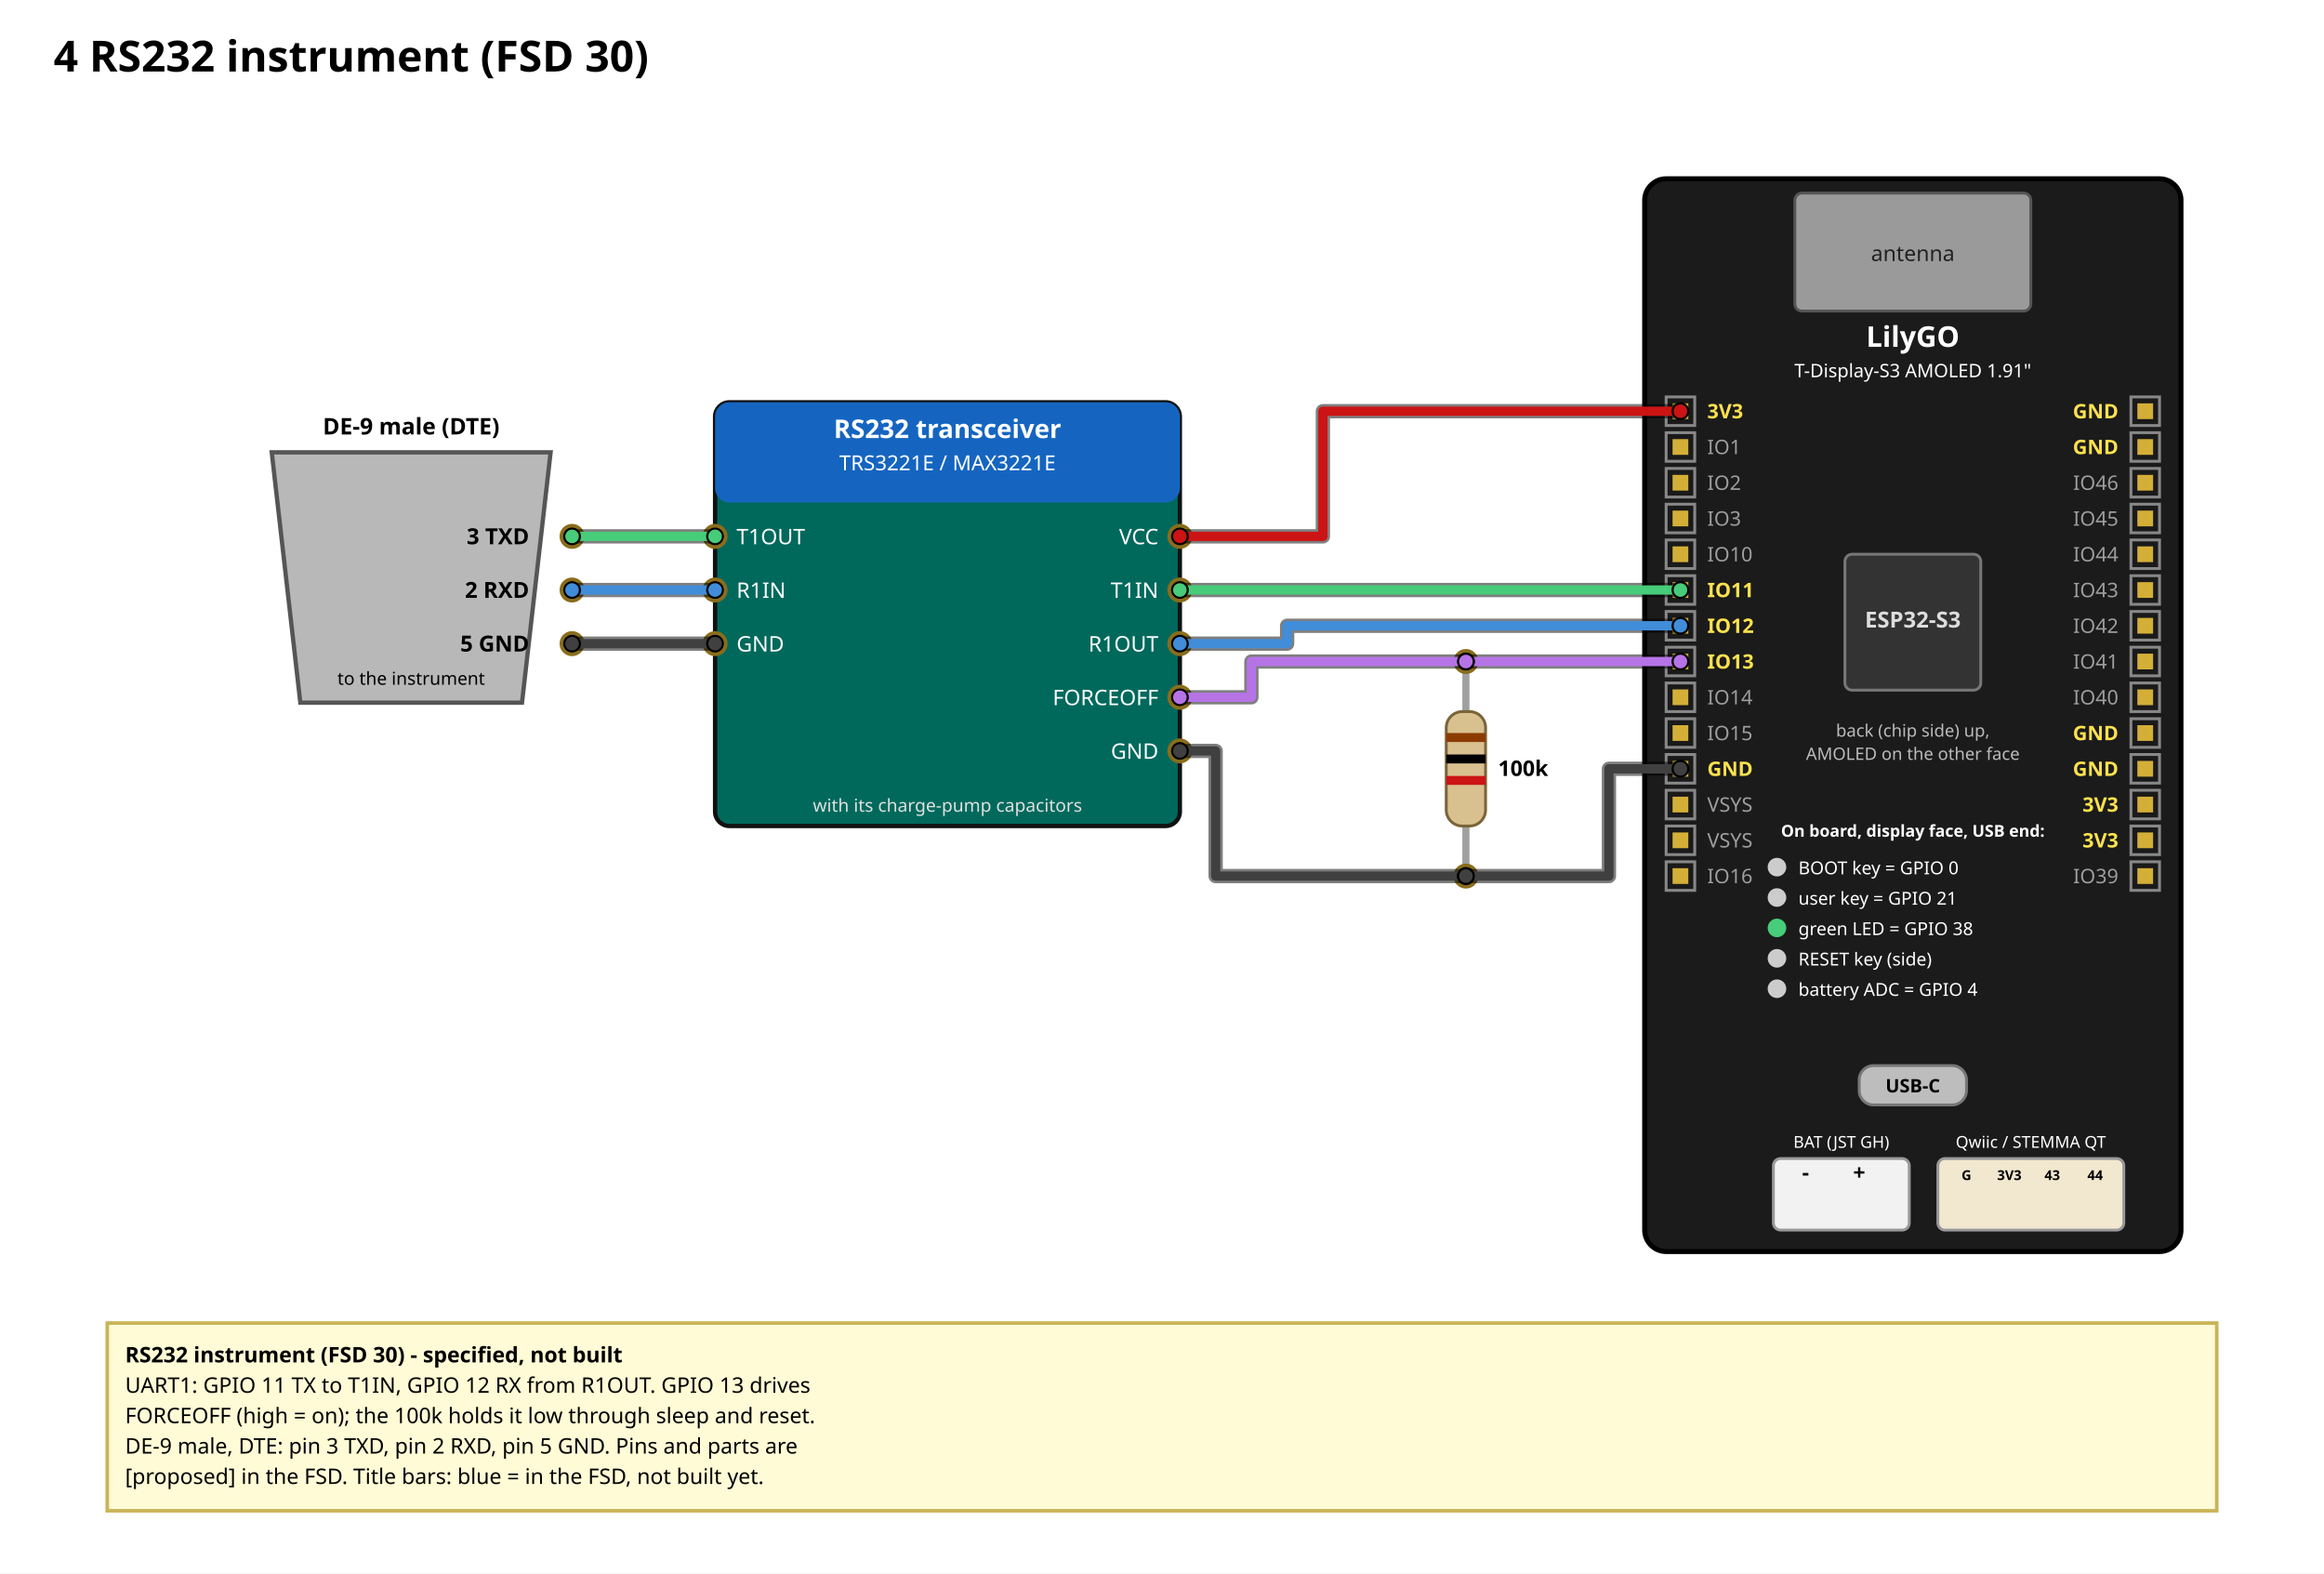
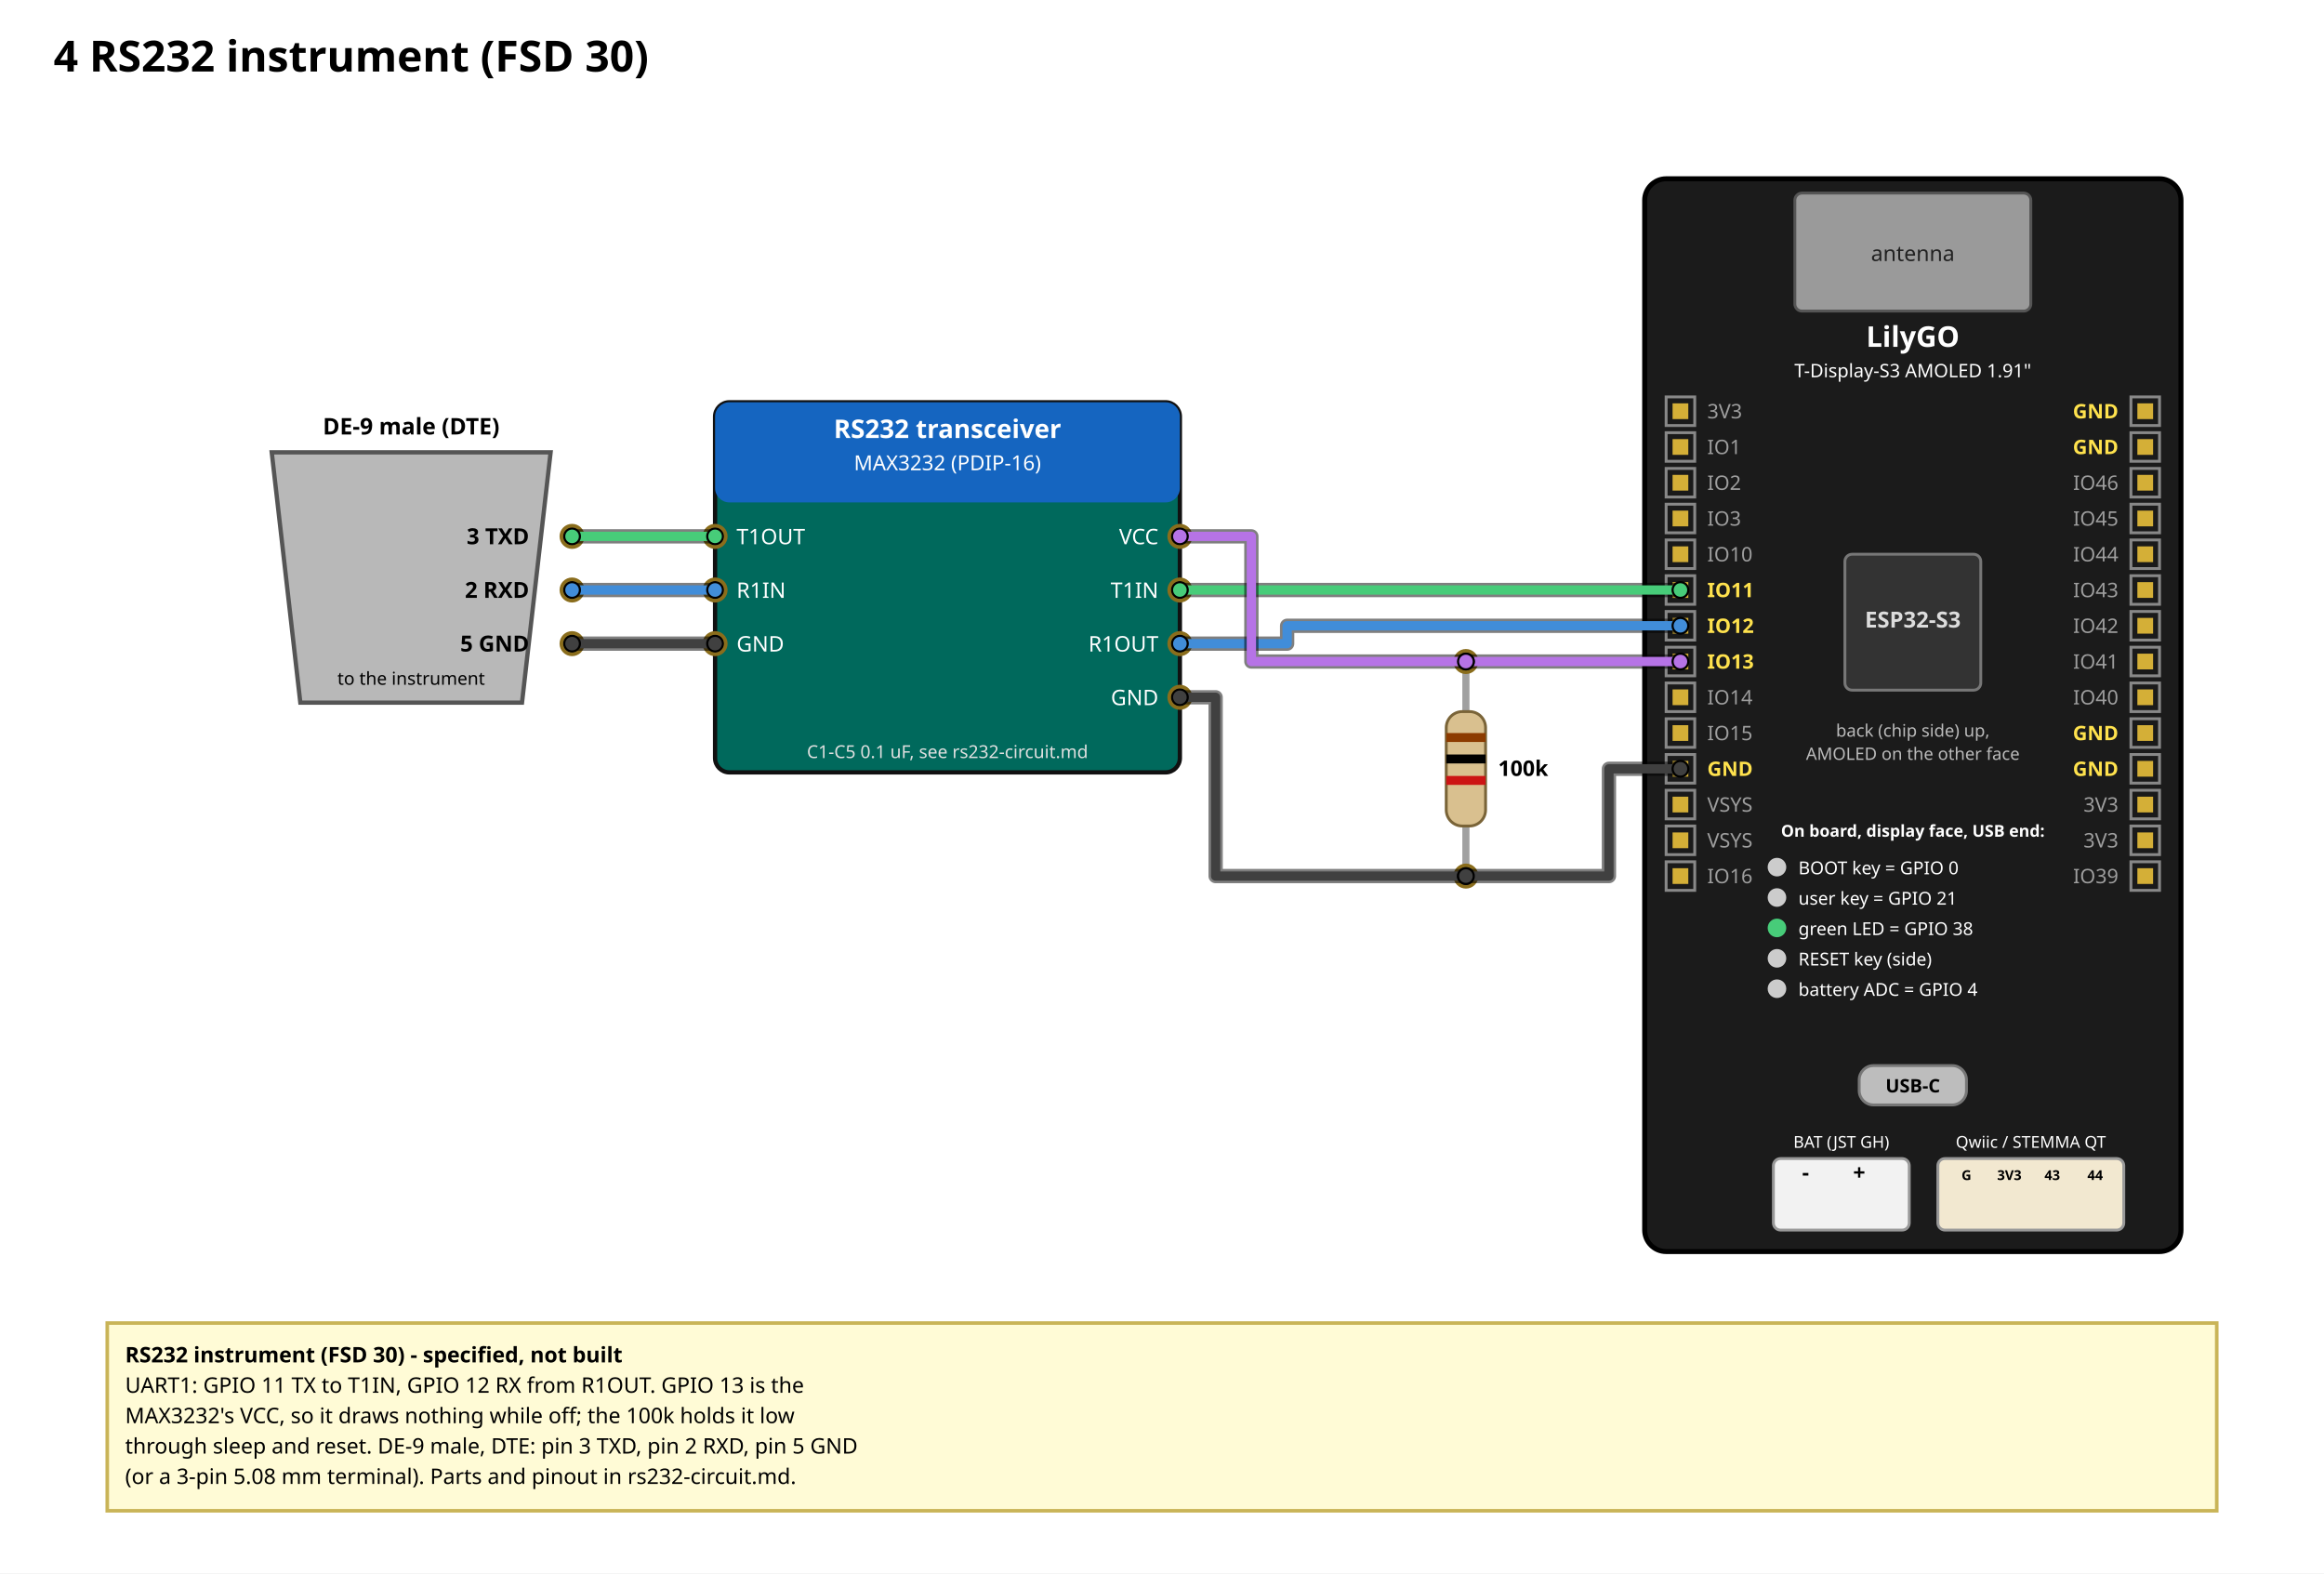
<svg xmlns="http://www.w3.org/2000/svg" width="1170" height="792" viewBox="0 0 6500 4400">
  <rect x="0" y="0" width="6500" height="4400" fill="#ffffff" />
  <text x="150" y="200" font-family="Droid Sans" font-size="120" text-anchor="start" font-weight="bold" fill="#000000">4  RS232 instrument (FSD 30)</text>
  <g transform="translate(4600 500)">
    <rect x="0" y="0" width="1500" height="3000" rx="60" fill="#1b1b1b" stroke="#000000" stroke-width="14" />
    <rect x="420" y="40" width="660" height="330" rx="20" fill="#9a9a9a" stroke="#555555" stroke-width="8" />
    <text x="750" y="230" font-family="Droid Sans" font-size="60" text-anchor="middle" font-weight="normal" fill="#222222">antenna</text>
    <rect x="560" y="1050" width="380" height="380" rx="20" fill="#333333" stroke="#777777" stroke-width="8" />
    <text x="750" y="1255" font-family="Droid Sans" font-size="62" text-anchor="middle" font-weight="bold" fill="#dddddd">ESP32-S3</text>
    <text x="750" y="470" font-family="Droid Sans" font-size="80" text-anchor="middle" font-weight="bold" fill="#ffffff">LilyGO</text>
    <text x="750" y="555" font-family="Droid Sans" font-size="52" text-anchor="middle" font-weight="normal" fill="#ffffff">T-Display-S3 AMOLED 1.91"</text>
    <text x="750" y="1560" font-family="Droid Sans" font-size="48" text-anchor="middle" font-weight="normal" fill="#bbbbbb">back (chip side) up,</text>
    <text x="750" y="1625" font-family="Droid Sans" font-size="48" text-anchor="middle" font-weight="normal" fill="#bbbbbb">AMOLED on the other face</text>
-     <text x="175" y="670" font-family="Droid Sans" font-size="56" text-anchor="start" font-weight="bold" fill="#ffe24d">3V3</text>
+     <text x="175" y="670" font-family="Droid Sans" font-size="56" text-anchor="start" font-weight="normal" fill="#9e9e9e">3V3</text>
    <rect x="60" y="610" width="80" height="80" fill="#1a1a1a" stroke="#888888" stroke-width="8" />
    <rect id="connector0pin" x="78" y="628" width="44" height="44" fill="#d4af37" />
    <text x="175" y="770" font-family="Droid Sans" font-size="56" text-anchor="start" font-weight="normal" fill="#9e9e9e">IO1</text>
    <rect x="60" y="710" width="80" height="80" fill="#1a1a1a" stroke="#888888" stroke-width="8" />
    <rect id="connector1pin" x="78" y="728" width="44" height="44" fill="#d4af37" />
    <text x="175" y="870" font-family="Droid Sans" font-size="56" text-anchor="start" font-weight="normal" fill="#9e9e9e">IO2</text>
    <rect x="60" y="810" width="80" height="80" fill="#1a1a1a" stroke="#888888" stroke-width="8" />
    <rect id="connector2pin" x="78" y="828" width="44" height="44" fill="#d4af37" />
    <text x="175" y="970" font-family="Droid Sans" font-size="56" text-anchor="start" font-weight="normal" fill="#9e9e9e">IO3</text>
    <rect x="60" y="910" width="80" height="80" fill="#1a1a1a" stroke="#888888" stroke-width="8" />
    <rect id="connector3pin" x="78" y="928" width="44" height="44" fill="#d4af37" />
    <text x="175" y="1070" font-family="Droid Sans" font-size="56" text-anchor="start" font-weight="normal" fill="#9e9e9e">IO10</text>
    <rect x="60" y="1010" width="80" height="80" fill="#1a1a1a" stroke="#888888" stroke-width="8" />
    <rect id="connector4pin" x="78" y="1028" width="44" height="44" fill="#d4af37" />
    <text x="175" y="1170" font-family="Droid Sans" font-size="56" text-anchor="start" font-weight="bold" fill="#ffe24d">IO11</text>
    <rect x="60" y="1110" width="80" height="80" fill="#1a1a1a" stroke="#888888" stroke-width="8" />
    <rect id="connector5pin" x="78" y="1128" width="44" height="44" fill="#d4af37" />
    <text x="175" y="1270" font-family="Droid Sans" font-size="56" text-anchor="start" font-weight="bold" fill="#ffe24d">IO12</text>
    <rect x="60" y="1210" width="80" height="80" fill="#1a1a1a" stroke="#888888" stroke-width="8" />
    <rect id="connector6pin" x="78" y="1228" width="44" height="44" fill="#d4af37" />
    <text x="175" y="1370" font-family="Droid Sans" font-size="56" text-anchor="start" font-weight="bold" fill="#ffe24d">IO13</text>
    <rect x="60" y="1310" width="80" height="80" fill="#1a1a1a" stroke="#888888" stroke-width="8" />
    <rect id="connector7pin" x="78" y="1328" width="44" height="44" fill="#d4af37" />
    <text x="175" y="1470" font-family="Droid Sans" font-size="56" text-anchor="start" font-weight="normal" fill="#9e9e9e">IO14</text>
    <rect x="60" y="1410" width="80" height="80" fill="#1a1a1a" stroke="#888888" stroke-width="8" />
    <rect id="connector8pin" x="78" y="1428" width="44" height="44" fill="#d4af37" />
    <text x="175" y="1570" font-family="Droid Sans" font-size="56" text-anchor="start" font-weight="normal" fill="#9e9e9e">IO15</text>
    <rect x="60" y="1510" width="80" height="80" fill="#1a1a1a" stroke="#888888" stroke-width="8" />
    <rect id="connector9pin" x="78" y="1528" width="44" height="44" fill="#d4af37" />
    <text x="175" y="1670" font-family="Droid Sans" font-size="56" text-anchor="start" font-weight="bold" fill="#ffe24d">GND</text>
    <rect x="60" y="1610" width="80" height="80" fill="#1a1a1a" stroke="#888888" stroke-width="8" />
    <rect id="connector10pin" x="78" y="1628" width="44" height="44" fill="#d4af37" />
    <text x="175" y="1770" font-family="Droid Sans" font-size="56" text-anchor="start" font-weight="normal" fill="#9e9e9e">VSYS</text>
    <rect x="60" y="1710" width="80" height="80" fill="#1a1a1a" stroke="#888888" stroke-width="8" />
    <rect id="connector11pin" x="78" y="1728" width="44" height="44" fill="#d4af37" />
    <text x="175" y="1870" font-family="Droid Sans" font-size="56" text-anchor="start" font-weight="normal" fill="#9e9e9e">VSYS</text>
    <rect x="60" y="1810" width="80" height="80" fill="#1a1a1a" stroke="#888888" stroke-width="8" />
    <rect id="connector12pin" x="78" y="1828" width="44" height="44" fill="#d4af37" />
    <text x="175" y="1970" font-family="Droid Sans" font-size="56" text-anchor="start" font-weight="normal" fill="#9e9e9e">IO16</text>
    <rect x="60" y="1910" width="80" height="80" fill="#1a1a1a" stroke="#888888" stroke-width="8" />
    <rect id="connector13pin" x="78" y="1928" width="44" height="44" fill="#d4af37" />
    <text x="1325" y="670" font-family="Droid Sans" font-size="56" text-anchor="end" font-weight="bold" fill="#ffe24d">GND</text>
    <rect x="1360" y="610" width="80" height="80" fill="#1a1a1a" stroke="#888888" stroke-width="8" />
    <rect id="connector14pin" x="1378" y="628" width="44" height="44" fill="#d4af37" />
    <text x="1325" y="770" font-family="Droid Sans" font-size="56" text-anchor="end" font-weight="bold" fill="#ffe24d">GND</text>
    <rect x="1360" y="710" width="80" height="80" fill="#1a1a1a" stroke="#888888" stroke-width="8" />
    <rect id="connector15pin" x="1378" y="728" width="44" height="44" fill="#d4af37" />
    <text x="1325" y="870" font-family="Droid Sans" font-size="56" text-anchor="end" font-weight="normal" fill="#9e9e9e">IO46</text>
    <rect x="1360" y="810" width="80" height="80" fill="#1a1a1a" stroke="#888888" stroke-width="8" />
    <rect id="connector16pin" x="1378" y="828" width="44" height="44" fill="#d4af37" />
    <text x="1325" y="970" font-family="Droid Sans" font-size="56" text-anchor="end" font-weight="normal" fill="#9e9e9e">IO45</text>
    <rect x="1360" y="910" width="80" height="80" fill="#1a1a1a" stroke="#888888" stroke-width="8" />
    <rect id="connector17pin" x="1378" y="928" width="44" height="44" fill="#d4af37" />
    <text x="1325" y="1070" font-family="Droid Sans" font-size="56" text-anchor="end" font-weight="normal" fill="#9e9e9e">IO44</text>
    <rect x="1360" y="1010" width="80" height="80" fill="#1a1a1a" stroke="#888888" stroke-width="8" />
    <rect id="connector18pin" x="1378" y="1028" width="44" height="44" fill="#d4af37" />
    <text x="1325" y="1170" font-family="Droid Sans" font-size="56" text-anchor="end" font-weight="normal" fill="#9e9e9e">IO43</text>
    <rect x="1360" y="1110" width="80" height="80" fill="#1a1a1a" stroke="#888888" stroke-width="8" />
    <rect id="connector19pin" x="1378" y="1128" width="44" height="44" fill="#d4af37" />
    <text x="1325" y="1270" font-family="Droid Sans" font-size="56" text-anchor="end" font-weight="normal" fill="#9e9e9e">IO42</text>
    <rect x="1360" y="1210" width="80" height="80" fill="#1a1a1a" stroke="#888888" stroke-width="8" />
    <rect id="connector20pin" x="1378" y="1228" width="44" height="44" fill="#d4af37" />
    <text x="1325" y="1370" font-family="Droid Sans" font-size="56" text-anchor="end" font-weight="normal" fill="#9e9e9e">IO41</text>
    <rect x="1360" y="1310" width="80" height="80" fill="#1a1a1a" stroke="#888888" stroke-width="8" />
    <rect id="connector21pin" x="1378" y="1328" width="44" height="44" fill="#d4af37" />
    <text x="1325" y="1470" font-family="Droid Sans" font-size="56" text-anchor="end" font-weight="normal" fill="#9e9e9e">IO40</text>
    <rect x="1360" y="1410" width="80" height="80" fill="#1a1a1a" stroke="#888888" stroke-width="8" />
    <rect id="connector22pin" x="1378" y="1428" width="44" height="44" fill="#d4af37" />
    <text x="1325" y="1570" font-family="Droid Sans" font-size="56" text-anchor="end" font-weight="bold" fill="#ffe24d">GND</text>
    <rect x="1360" y="1510" width="80" height="80" fill="#1a1a1a" stroke="#888888" stroke-width="8" />
    <rect id="connector23pin" x="1378" y="1528" width="44" height="44" fill="#d4af37" />
    <text x="1325" y="1670" font-family="Droid Sans" font-size="56" text-anchor="end" font-weight="bold" fill="#ffe24d">GND</text>
    <rect x="1360" y="1610" width="80" height="80" fill="#1a1a1a" stroke="#888888" stroke-width="8" />
    <rect id="connector24pin" x="1378" y="1628" width="44" height="44" fill="#d4af37" />
-     <text x="1325" y="1770" font-family="Droid Sans" font-size="56" text-anchor="end" font-weight="bold" fill="#ffe24d">3V3</text>
+     <text x="1325" y="1770" font-family="Droid Sans" font-size="56" text-anchor="end" font-weight="normal" fill="#9e9e9e">3V3</text>
    <rect x="1360" y="1710" width="80" height="80" fill="#1a1a1a" stroke="#888888" stroke-width="8" />
    <rect id="connector25pin" x="1378" y="1728" width="44" height="44" fill="#d4af37" />
-     <text x="1325" y="1870" font-family="Droid Sans" font-size="56" text-anchor="end" font-weight="bold" fill="#ffe24d">3V3</text>
+     <text x="1325" y="1870" font-family="Droid Sans" font-size="56" text-anchor="end" font-weight="normal" fill="#9e9e9e">3V3</text>
    <rect x="1360" y="1810" width="80" height="80" fill="#1a1a1a" stroke="#888888" stroke-width="8" />
    <rect id="connector26pin" x="1378" y="1828" width="44" height="44" fill="#d4af37" />
    <text x="1325" y="1970" font-family="Droid Sans" font-size="56" text-anchor="end" font-weight="normal" fill="#9e9e9e">IO39</text>
    <rect x="1360" y="1910" width="80" height="80" fill="#1a1a1a" stroke="#888888" stroke-width="8" />
    <rect id="connector27pin" x="1378" y="1928" width="44" height="44" fill="#d4af37" />
    <rect x="410" y="2820" width="80" height="80" fill="#1a1a1a" stroke="#888888" stroke-width="8" />
    <rect id="connector28pin" x="428" y="2838" width="44" height="44" fill="#d4af37" />
    <rect x="560" y="2820" width="80" height="80" fill="#1a1a1a" stroke="#888888" stroke-width="8" />
    <rect id="connector29pin" x="578" y="2838" width="44" height="44" fill="#d4af37" />
    <rect x="860" y="2820" width="80" height="80" fill="#1a1a1a" stroke="#888888" stroke-width="8" />
    <rect id="connector30pin" x="878" y="2838" width="44" height="44" fill="#d4af37" />
    <rect x="980" y="2820" width="80" height="80" fill="#1a1a1a" stroke="#888888" stroke-width="8" />
    <rect id="connector31pin" x="998" y="2838" width="44" height="44" fill="#d4af37" />
    <rect x="1100" y="2820" width="80" height="80" fill="#1a1a1a" stroke="#888888" stroke-width="8" />
    <rect id="connector32pin" x="1118" y="2838" width="44" height="44" fill="#d4af37" />
    <rect x="1220" y="2820" width="80" height="80" fill="#1a1a1a" stroke="#888888" stroke-width="8" />
    <rect id="connector33pin" x="1238" y="2838" width="44" height="44" fill="#d4af37" />
    <rect x="360" y="2740" width="380" height="200" rx="20" fill="#f2f2f2" stroke="#999999" stroke-width="8" />
    <text x="550" y="2710" font-family="Droid Sans" font-size="46" text-anchor="middle" font-weight="normal" fill="#ffffff">BAT (JST GH)</text>
    <text x="450" y="2800" font-family="Droid Sans" font-size="60" text-anchor="middle" font-weight="bold" fill="#000000">-</text>
    <text x="600" y="2800" font-family="Droid Sans" font-size="60" text-anchor="middle" font-weight="bold" fill="#000000">+</text>
    <rect x="820" y="2740" width="520" height="200" rx="20" fill="#f2e8d0" stroke="#999999" stroke-width="8" />
    <text x="1080" y="2710" font-family="Droid Sans" font-size="46" text-anchor="middle" font-weight="normal" fill="#ffffff">Qwiic / STEMMA QT</text>
    <text x="900" y="2800" font-family="Droid Sans" font-size="38" text-anchor="middle" font-weight="bold" fill="#000000">G</text>
    <text x="1020" y="2800" font-family="Droid Sans" font-size="38" text-anchor="middle" font-weight="bold" fill="#000000">3V3</text>
    <text x="1140" y="2800" font-family="Droid Sans" font-size="38" text-anchor="middle" font-weight="bold" fill="#000000">43</text>
    <text x="1260" y="2800" font-family="Droid Sans" font-size="38" text-anchor="middle" font-weight="bold" fill="#000000">44</text>
    <text x="750" y="1840" font-family="Droid Sans" font-size="46" text-anchor="middle" font-weight="bold" fill="#ffffff">On board, display face, USB end:</text>
    <circle cx="370" cy="1925" r="26" fill="#cccccc" />
    <text x="430" y="1945" font-family="Droid Sans" font-size="50" text-anchor="start" font-weight="normal" fill="#ffffff">BOOT key = GPIO 0</text>
    <circle cx="370" cy="2010" r="26" fill="#cccccc" />
    <text x="430" y="2030" font-family="Droid Sans" font-size="50" text-anchor="start" font-weight="normal" fill="#ffffff">user key = GPIO 21</text>
    <circle cx="370" cy="2095" r="26" fill="#47cc79" />
    <text x="430" y="2115" font-family="Droid Sans" font-size="50" text-anchor="start" font-weight="normal" fill="#ffffff">green LED = GPIO 38</text>
    <circle cx="370" cy="2180" r="26" fill="#cccccc" />
    <text x="430" y="2200" font-family="Droid Sans" font-size="50" text-anchor="start" font-weight="normal" fill="#ffffff">RESET key (side)</text>
    <circle cx="370" cy="2265" r="26" fill="#cccccc" />
    <text x="430" y="2285" font-family="Droid Sans" font-size="50" text-anchor="start" font-weight="normal" fill="#ffffff">battery ADC = GPIO 4</text>
    <rect x="600" y="2480" width="300" height="110" rx="40" fill="#bdbdbd" stroke="#777777" stroke-width="8" />
    <text x="750" y="2555" font-family="Droid Sans" font-size="52" text-anchor="middle" font-weight="bold" fill="#000000">USB-C</text>
  </g>
  <g transform="translate(2000 1125)">
-     <rect x="0" y="0" width="1300" height="1185" rx="40" fill="#00695c" stroke="#111111" stroke-width="12" />
+     <rect x="0" y="0" width="1300" height="1035" rx="40" fill="#00695c" stroke="#111111" stroke-width="12" />
    <rect x="0" y="0" width="1300" height="280" rx="40" fill="#1565c0" />
    <text x="650.0" y="100" font-family="Droid Sans" font-size="72" text-anchor="middle" font-weight="bold" fill="#ffffff">RS232 transceiver</text>
-     <text x="650.0" y="190" font-family="Droid Sans" font-size="58" text-anchor="middle" font-weight="normal" fill="#ffffff">TRS3221E / MAX3221E</text>
+     <text x="650.0" y="190" font-family="Droid Sans" font-size="58" text-anchor="middle" font-weight="normal" fill="#ffffff">MAX3232 (PDIP-16)</text>
    <text x="60" y="397" font-family="Droid Sans" font-size="60" text-anchor="start" font-weight="normal" fill="#ffffff">T1OUT</text>
    <circle id="connector0pin" cx="0" cy="375" r="30" fill="#d4af37" stroke="#8a6d1c" stroke-width="10" />
    <text x="60" y="547" font-family="Droid Sans" font-size="60" text-anchor="start" font-weight="normal" fill="#ffffff">R1IN</text>
    <circle id="connector1pin" cx="0" cy="525" r="30" fill="#d4af37" stroke="#8a6d1c" stroke-width="10" />
    <text x="60" y="697" font-family="Droid Sans" font-size="60" text-anchor="start" font-weight="normal" fill="#ffffff">GND</text>
    <circle id="connector2pin" cx="0" cy="675" r="30" fill="#d4af37" stroke="#8a6d1c" stroke-width="10" />
    <text x="1240" y="397" font-family="Droid Sans" font-size="60" text-anchor="end" font-weight="normal" fill="#ffffff">VCC</text>
    <circle id="connector3pin" cx="1300" cy="375" r="30" fill="#d4af37" stroke="#8a6d1c" stroke-width="10" />
    <text x="1240" y="547" font-family="Droid Sans" font-size="60" text-anchor="end" font-weight="normal" fill="#ffffff">T1IN</text>
    <circle id="connector4pin" cx="1300" cy="525" r="30" fill="#d4af37" stroke="#8a6d1c" stroke-width="10" />
    <text x="1240" y="697" font-family="Droid Sans" font-size="60" text-anchor="end" font-weight="normal" fill="#ffffff">R1OUT</text>
    <circle id="connector5pin" cx="1300" cy="675" r="30" fill="#d4af37" stroke="#8a6d1c" stroke-width="10" />
-     <text x="1240" y="847" font-family="Droid Sans" font-size="60" text-anchor="end" font-weight="normal" fill="#ffffff">FORCEOFF</text>
+     <text x="1240" y="847" font-family="Droid Sans" font-size="60" text-anchor="end" font-weight="normal" fill="#ffffff">GND</text>
    <circle id="connector6pin" cx="1300" cy="825" r="30" fill="#d4af37" stroke="#8a6d1c" stroke-width="10" />
-     <text x="1240" y="997" font-family="Droid Sans" font-size="60" text-anchor="end" font-weight="normal" fill="#ffffff">GND</text>
-     <circle id="connector7pin" cx="1300" cy="975" r="30" fill="#d4af37" stroke="#8a6d1c" stroke-width="10" />
-     <text x="650.0" y="1145" font-family="Droid Sans" font-size="50" text-anchor="middle" font-weight="normal" fill="#e0e0e0">with its charge-pump capacitors</text>
+     <text x="650.0" y="995" font-family="Droid Sans" font-size="50" text-anchor="middle" font-weight="normal" fill="#e0e0e0">C1-C5 0.1 uF, see rs232-circuit.md</text>
  </g>
  <g transform="translate(700 1125)">
    <path d="M 60 140 L 840 140 L 760 840 L 140 840 Z" fill="#b8b8b8" stroke="#555555" stroke-width="12" />
    <text x="450" y="90" font-family="Droid Sans" font-size="64" text-anchor="middle" font-weight="bold" fill="#000000">DE-9 male (DTE)</text>
    <text x="780" y="397" font-family="Droid Sans" font-size="62" text-anchor="end" font-weight="bold" fill="#000000">3 TXD</text>
    <circle id="connector0pin" cx="900" cy="375" r="30" fill="#d4af37" stroke="#8a6d1c" stroke-width="10" />
    <text x="780" y="547" font-family="Droid Sans" font-size="62" text-anchor="end" font-weight="bold" fill="#000000">2 RXD</text>
    <circle id="connector1pin" cx="900" cy="525" r="30" fill="#d4af37" stroke="#8a6d1c" stroke-width="10" />
    <text x="780" y="697" font-family="Droid Sans" font-size="62" text-anchor="end" font-weight="bold" fill="#000000">5 GND</text>
    <circle id="connector2pin" cx="900" cy="675" r="30" fill="#d4af37" stroke="#8a6d1c" stroke-width="10" />
    <text x="450" y="790" font-family="Droid Sans" font-size="50" text-anchor="middle" font-weight="normal" fill="#000000">to the instrument</text>
  </g>
  <g transform="translate(4000 1800)">
    <line x1="100" y1="50" x2="100" y2="650" stroke="#a0a0a0" stroke-width="20" />
    <g transform="translate(100 350) rotate(90)">
      <rect x="-160" y="-55" width="320" height="110" rx="45" fill="#d9c08f" stroke="#7a6438" stroke-width="8" />
      <rect x="-100" y="-55" width="25" height="110" fill="#8c3b00" />
      <rect x="-40" y="-55" width="25" height="110" fill="#000000" />
      <rect x="20" y="-55" width="25" height="110" fill="#cc1414" />
    </g>
    <text x="190" y="370" font-family="Droid Sans" font-size="60" text-anchor="start" font-weight="bold" fill="#000000">100k</text>
    <circle id="connector0pin" cx="100" cy="50" r="30" fill="#d4af37" stroke="#8a6d1c" stroke-width="10" />
    <circle id="connector1pin" cx="100" cy="650" r="30" fill="#d4af37" stroke="#8a6d1c" stroke-width="10" />
  </g>
-   <polyline points="4700,1150 3700,1150 3700,1500 3300,1500" fill="none" stroke="#000000" stroke-opacity="0.5" stroke-width="40" stroke-linejoin="round" stroke-linecap="round" />
-   <polyline points="4700,1150 3700,1150 3700,1500 3300,1500" fill="none" stroke="#cc1414" stroke-width="26" stroke-linejoin="round" stroke-linecap="round" />
-   <circle cx="4700" cy="1150" r="22" fill="#cc1414" stroke="#000000" stroke-width="6" />
-   <circle cx="3300" cy="1500" r="22" fill="#cc1414" stroke="#000000" stroke-width="6" />
  <polyline points="4700,1650 3300,1650" fill="none" stroke="#000000" stroke-opacity="0.5" stroke-width="40" stroke-linejoin="round" stroke-linecap="round" />
  <polyline points="4700,1650 3300,1650" fill="none" stroke="#47cc79" stroke-width="26" stroke-linejoin="round" stroke-linecap="round" />
  <circle cx="4700" cy="1650" r="22" fill="#47cc79" stroke="#000000" stroke-width="6" />
  <circle cx="3300" cy="1650" r="22" fill="#47cc79" stroke="#000000" stroke-width="6" />
  <polyline points="4700,1750 3600,1750 3600,1800 3300,1800" fill="none" stroke="#000000" stroke-opacity="0.5" stroke-width="40" stroke-linejoin="round" stroke-linecap="round" />
  <polyline points="4700,1750 3600,1750 3600,1800 3300,1800" fill="none" stroke="#418dd9" stroke-width="26" stroke-linejoin="round" stroke-linecap="round" />
  <circle cx="4700" cy="1750" r="22" fill="#418dd9" stroke="#000000" stroke-width="6" />
  <circle cx="3300" cy="1800" r="22" fill="#418dd9" stroke="#000000" stroke-width="6" />
  <polyline points="4700,1850 4100,1850" fill="none" stroke="#000000" stroke-opacity="0.5" stroke-width="40" stroke-linejoin="round" stroke-linecap="round" />
  <polyline points="4700,1850 4100,1850" fill="none" stroke="#b673e6" stroke-width="26" stroke-linejoin="round" stroke-linecap="round" />
  <circle cx="4700" cy="1850" r="22" fill="#b673e6" stroke="#000000" stroke-width="6" />
  <circle cx="4100" cy="1850" r="22" fill="#b673e6" stroke="#000000" stroke-width="6" />
-   <polyline points="4100,1850 3500,1850 3500,1950 3300,1950" fill="none" stroke="#000000" stroke-opacity="0.5" stroke-width="40" stroke-linejoin="round" stroke-linecap="round" />
-   <polyline points="4100,1850 3500,1850 3500,1950 3300,1950" fill="none" stroke="#b673e6" stroke-width="26" stroke-linejoin="round" stroke-linecap="round" />
+   <polyline points="4100,1850 3500,1850 3500,1500 3300,1500" fill="none" stroke="#000000" stroke-opacity="0.5" stroke-width="40" stroke-linejoin="round" stroke-linecap="round" />
+   <polyline points="4100,1850 3500,1850 3500,1500 3300,1500" fill="none" stroke="#b673e6" stroke-width="26" stroke-linejoin="round" stroke-linecap="round" />
  <circle cx="4100" cy="1850" r="22" fill="#b673e6" stroke="#000000" stroke-width="6" />
-   <circle cx="3300" cy="1950" r="22" fill="#b673e6" stroke="#000000" stroke-width="6" />
-   <polyline points="4100,2450 3400,2450 3400,2100 3300,2100" fill="none" stroke="#000000" stroke-opacity="0.5" stroke-width="40" stroke-linejoin="round" stroke-linecap="round" />
-   <polyline points="4100,2450 3400,2450 3400,2100 3300,2100" fill="none" stroke="#404040" stroke-width="26" stroke-linejoin="round" stroke-linecap="round" />
+   <circle cx="3300" cy="1500" r="22" fill="#b673e6" stroke="#000000" stroke-width="6" />
+   <polyline points="4100,2450 3400,2450 3400,1950 3300,1950" fill="none" stroke="#000000" stroke-opacity="0.5" stroke-width="40" stroke-linejoin="round" stroke-linecap="round" />
+   <polyline points="4100,2450 3400,2450 3400,1950 3300,1950" fill="none" stroke="#404040" stroke-width="26" stroke-linejoin="round" stroke-linecap="round" />
  <circle cx="4100" cy="2450" r="22" fill="#404040" stroke="#000000" stroke-width="6" />
-   <circle cx="3300" cy="2100" r="22" fill="#404040" stroke="#000000" stroke-width="6" />
+   <circle cx="3300" cy="1950" r="22" fill="#404040" stroke="#000000" stroke-width="6" />
  <polyline points="4100,2450 4500,2450 4500,2150 4700,2150" fill="none" stroke="#000000" stroke-opacity="0.5" stroke-width="40" stroke-linejoin="round" stroke-linecap="round" />
  <polyline points="4100,2450 4500,2450 4500,2150 4700,2150" fill="none" stroke="#404040" stroke-width="26" stroke-linejoin="round" stroke-linecap="round" />
  <circle cx="4100" cy="2450" r="22" fill="#404040" stroke="#000000" stroke-width="6" />
  <circle cx="4700" cy="2150" r="22" fill="#404040" stroke="#000000" stroke-width="6" />
  <polyline points="2000,1500 1600,1500" fill="none" stroke="#000000" stroke-opacity="0.5" stroke-width="40" stroke-linejoin="round" stroke-linecap="round" />
  <polyline points="2000,1500 1600,1500" fill="none" stroke="#47cc79" stroke-width="26" stroke-linejoin="round" stroke-linecap="round" />
  <circle cx="2000" cy="1500" r="22" fill="#47cc79" stroke="#000000" stroke-width="6" />
  <circle cx="1600" cy="1500" r="22" fill="#47cc79" stroke="#000000" stroke-width="6" />
  <polyline points="2000,1650 1600,1650" fill="none" stroke="#000000" stroke-opacity="0.5" stroke-width="40" stroke-linejoin="round" stroke-linecap="round" />
  <polyline points="2000,1650 1600,1650" fill="none" stroke="#418dd9" stroke-width="26" stroke-linejoin="round" stroke-linecap="round" />
  <circle cx="2000" cy="1650" r="22" fill="#418dd9" stroke="#000000" stroke-width="6" />
  <circle cx="1600" cy="1650" r="22" fill="#418dd9" stroke="#000000" stroke-width="6" />
  <polyline points="2000,1800 1600,1800" fill="none" stroke="#000000" stroke-opacity="0.5" stroke-width="40" stroke-linejoin="round" stroke-linecap="round" />
  <polyline points="2000,1800 1600,1800" fill="none" stroke="#404040" stroke-width="26" stroke-linejoin="round" stroke-linecap="round" />
  <circle cx="2000" cy="1800" r="22" fill="#404040" stroke="#000000" stroke-width="6" />
  <circle cx="1600" cy="1800" r="22" fill="#404040" stroke="#000000" stroke-width="6" />
  <rect x="300" y="3700" width="5900" height="525" fill="#fffbd6" stroke="#c9b458" stroke-width="10" />
  <text x="350" y="3810" font-family="Droid Sans" font-size="60" text-anchor="start" font-weight="bold" fill="#000000">RS232 instrument (FSD 30) - specified, not built</text>
-   <text x="350" y="3895" font-family="Droid Sans" font-size="60" text-anchor="start" font-weight="normal" fill="#000000">UART1: GPIO 11 TX to T1IN, GPIO 12 RX from R1OUT. GPIO 13 drives</text>
-   <text x="350" y="3980" font-family="Droid Sans" font-size="60" text-anchor="start" font-weight="normal" fill="#000000">FORCEOFF (high = on); the 100k holds it low through sleep and reset.</text>
-   <text x="350" y="4065" font-family="Droid Sans" font-size="60" text-anchor="start" font-weight="normal" fill="#000000">DE-9 male, DTE: pin 3 TXD, pin 2 RXD, pin 5 GND. Pins and parts are</text>
-   <text x="350" y="4150" font-family="Droid Sans" font-size="60" text-anchor="start" font-weight="normal" fill="#000000">[proposed] in the FSD. Title bars: blue = in the FSD, not built yet.</text>
+   <text x="350" y="3895" font-family="Droid Sans" font-size="60" text-anchor="start" font-weight="normal" fill="#000000">UART1: GPIO 11 TX to T1IN, GPIO 12 RX from R1OUT. GPIO 13 is the</text>
+   <text x="350" y="3980" font-family="Droid Sans" font-size="60" text-anchor="start" font-weight="normal" fill="#000000">MAX3232's VCC, so it draws nothing while off; the 100k holds it low</text>
+   <text x="350" y="4065" font-family="Droid Sans" font-size="60" text-anchor="start" font-weight="normal" fill="#000000">through sleep and reset. DE-9 male, DTE: pin 3 TXD, pin 2 RXD, pin 5 GND</text>
+   <text x="350" y="4150" font-family="Droid Sans" font-size="60" text-anchor="start" font-weight="normal" fill="#000000">(or a 3-pin 5.08 mm terminal). Parts and pinout in rs232-circuit.md.</text>
</svg>
